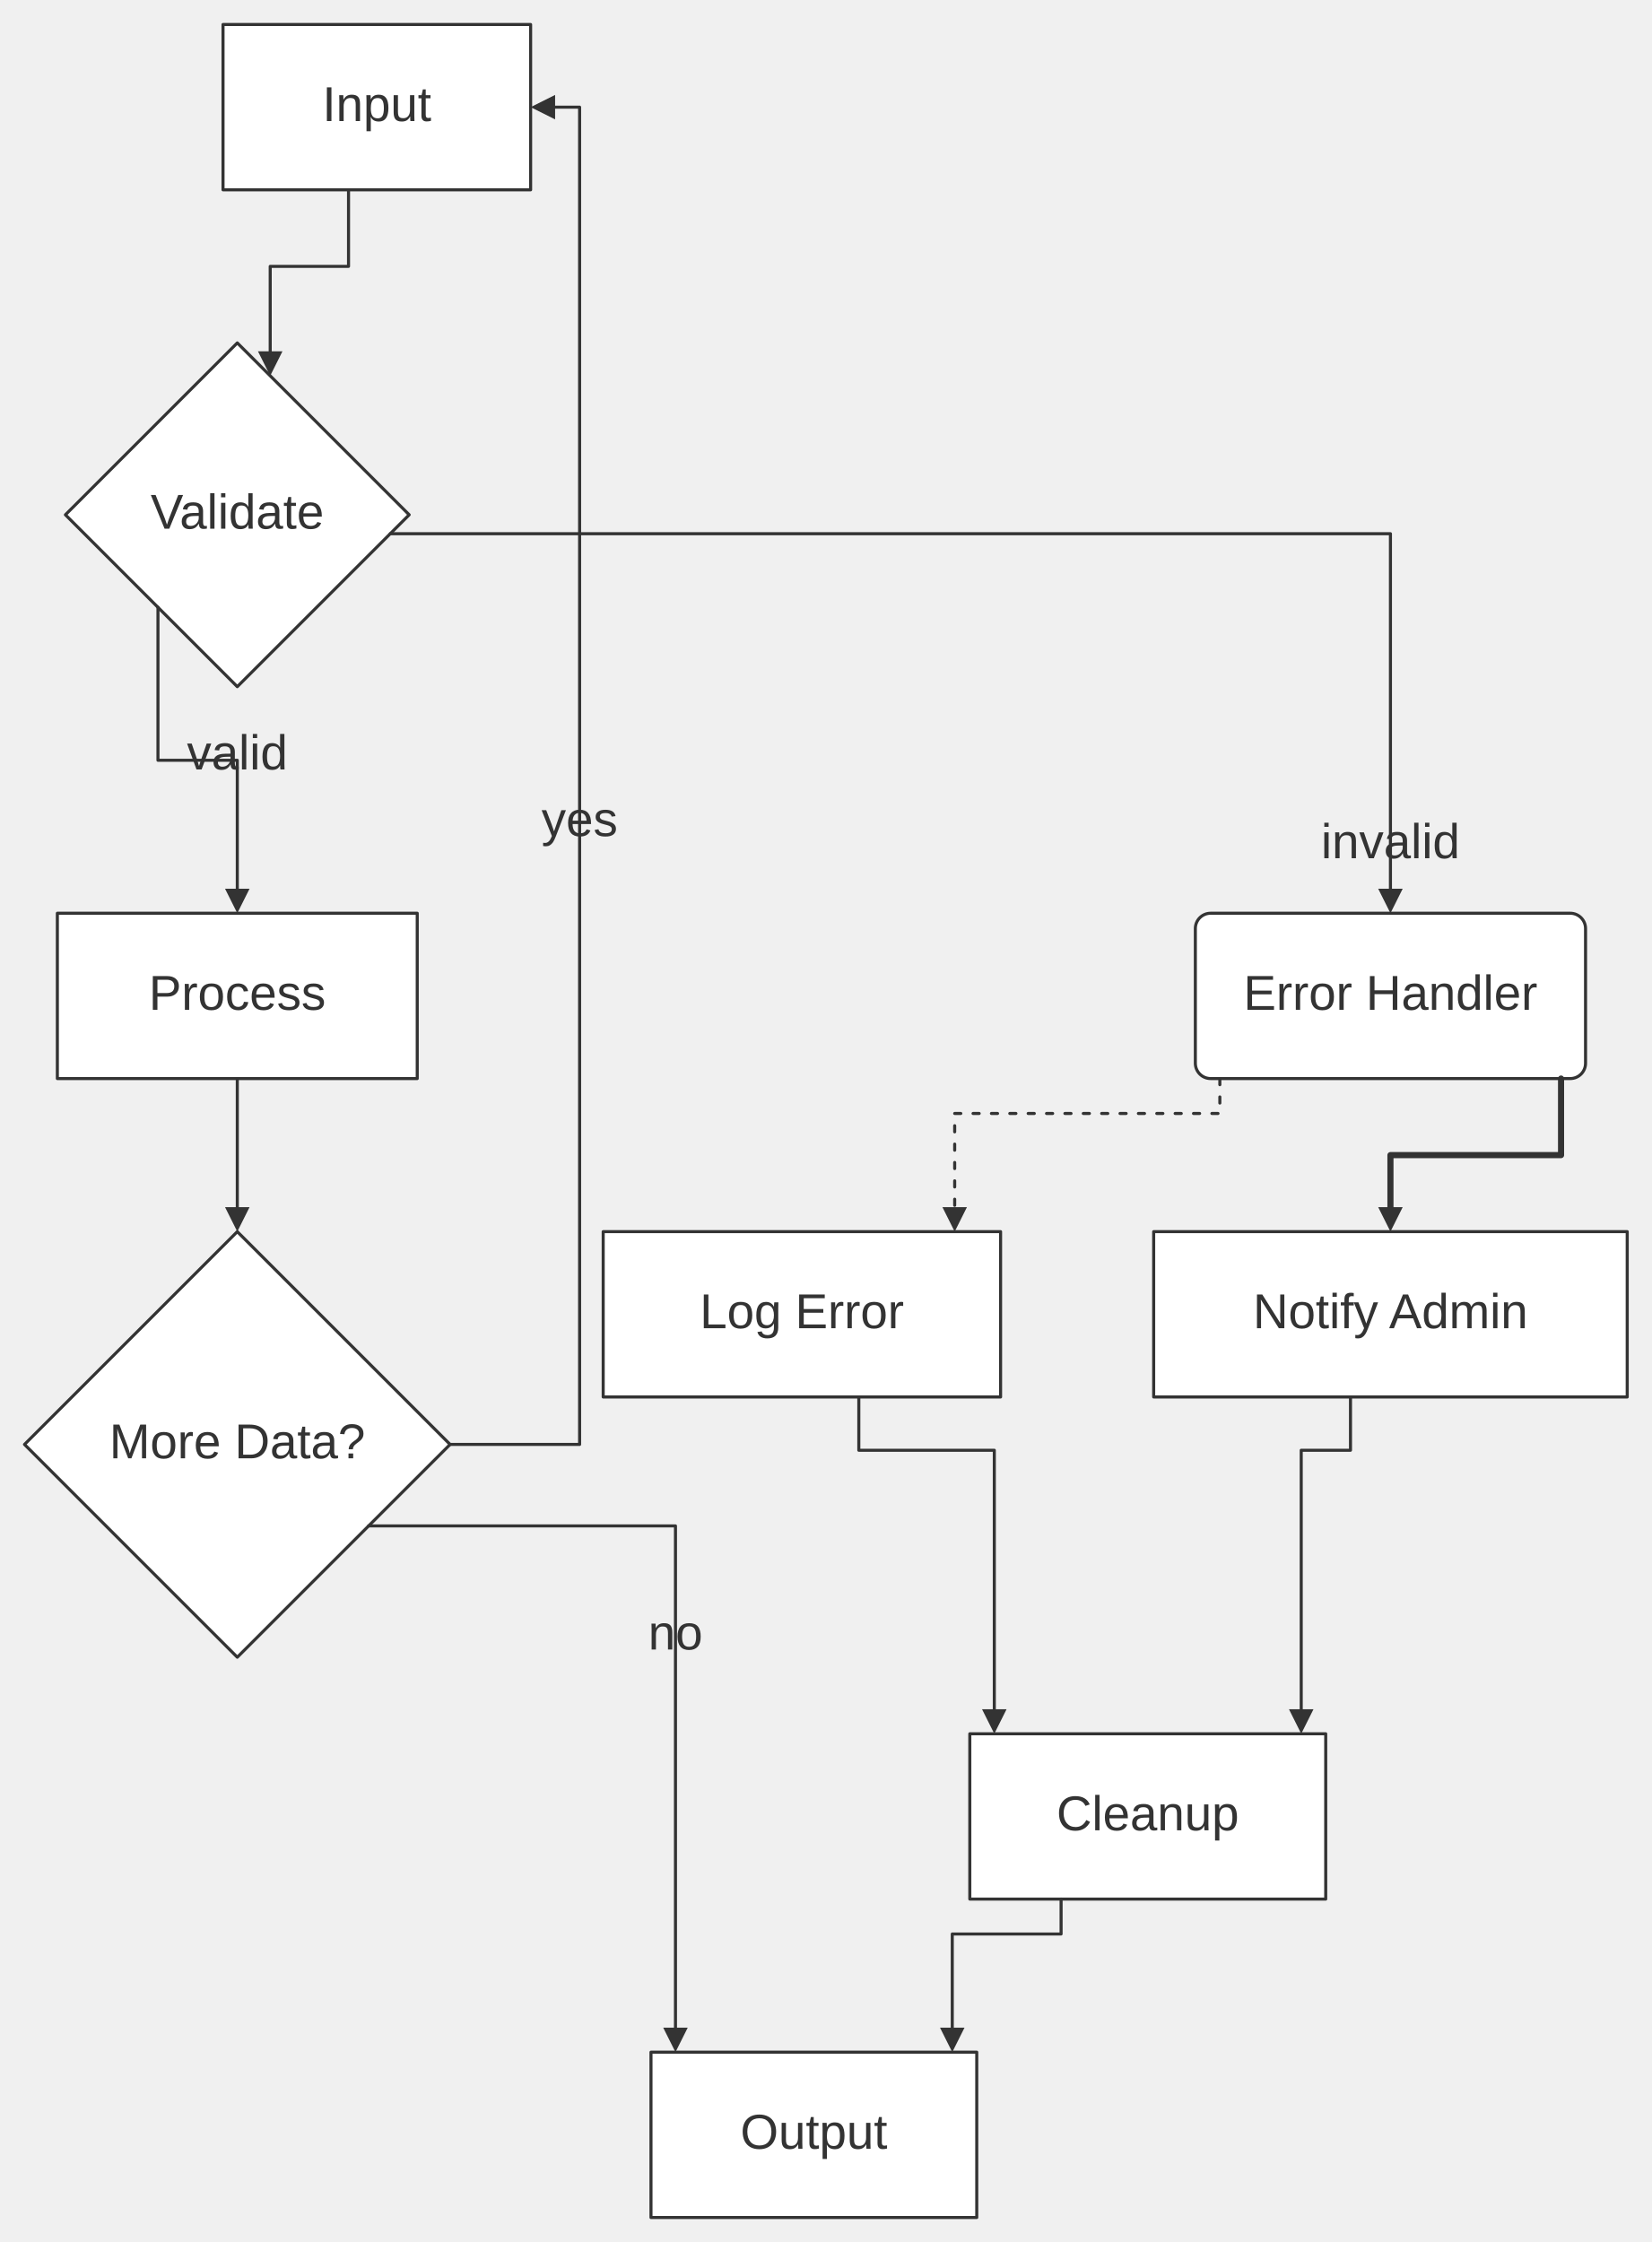
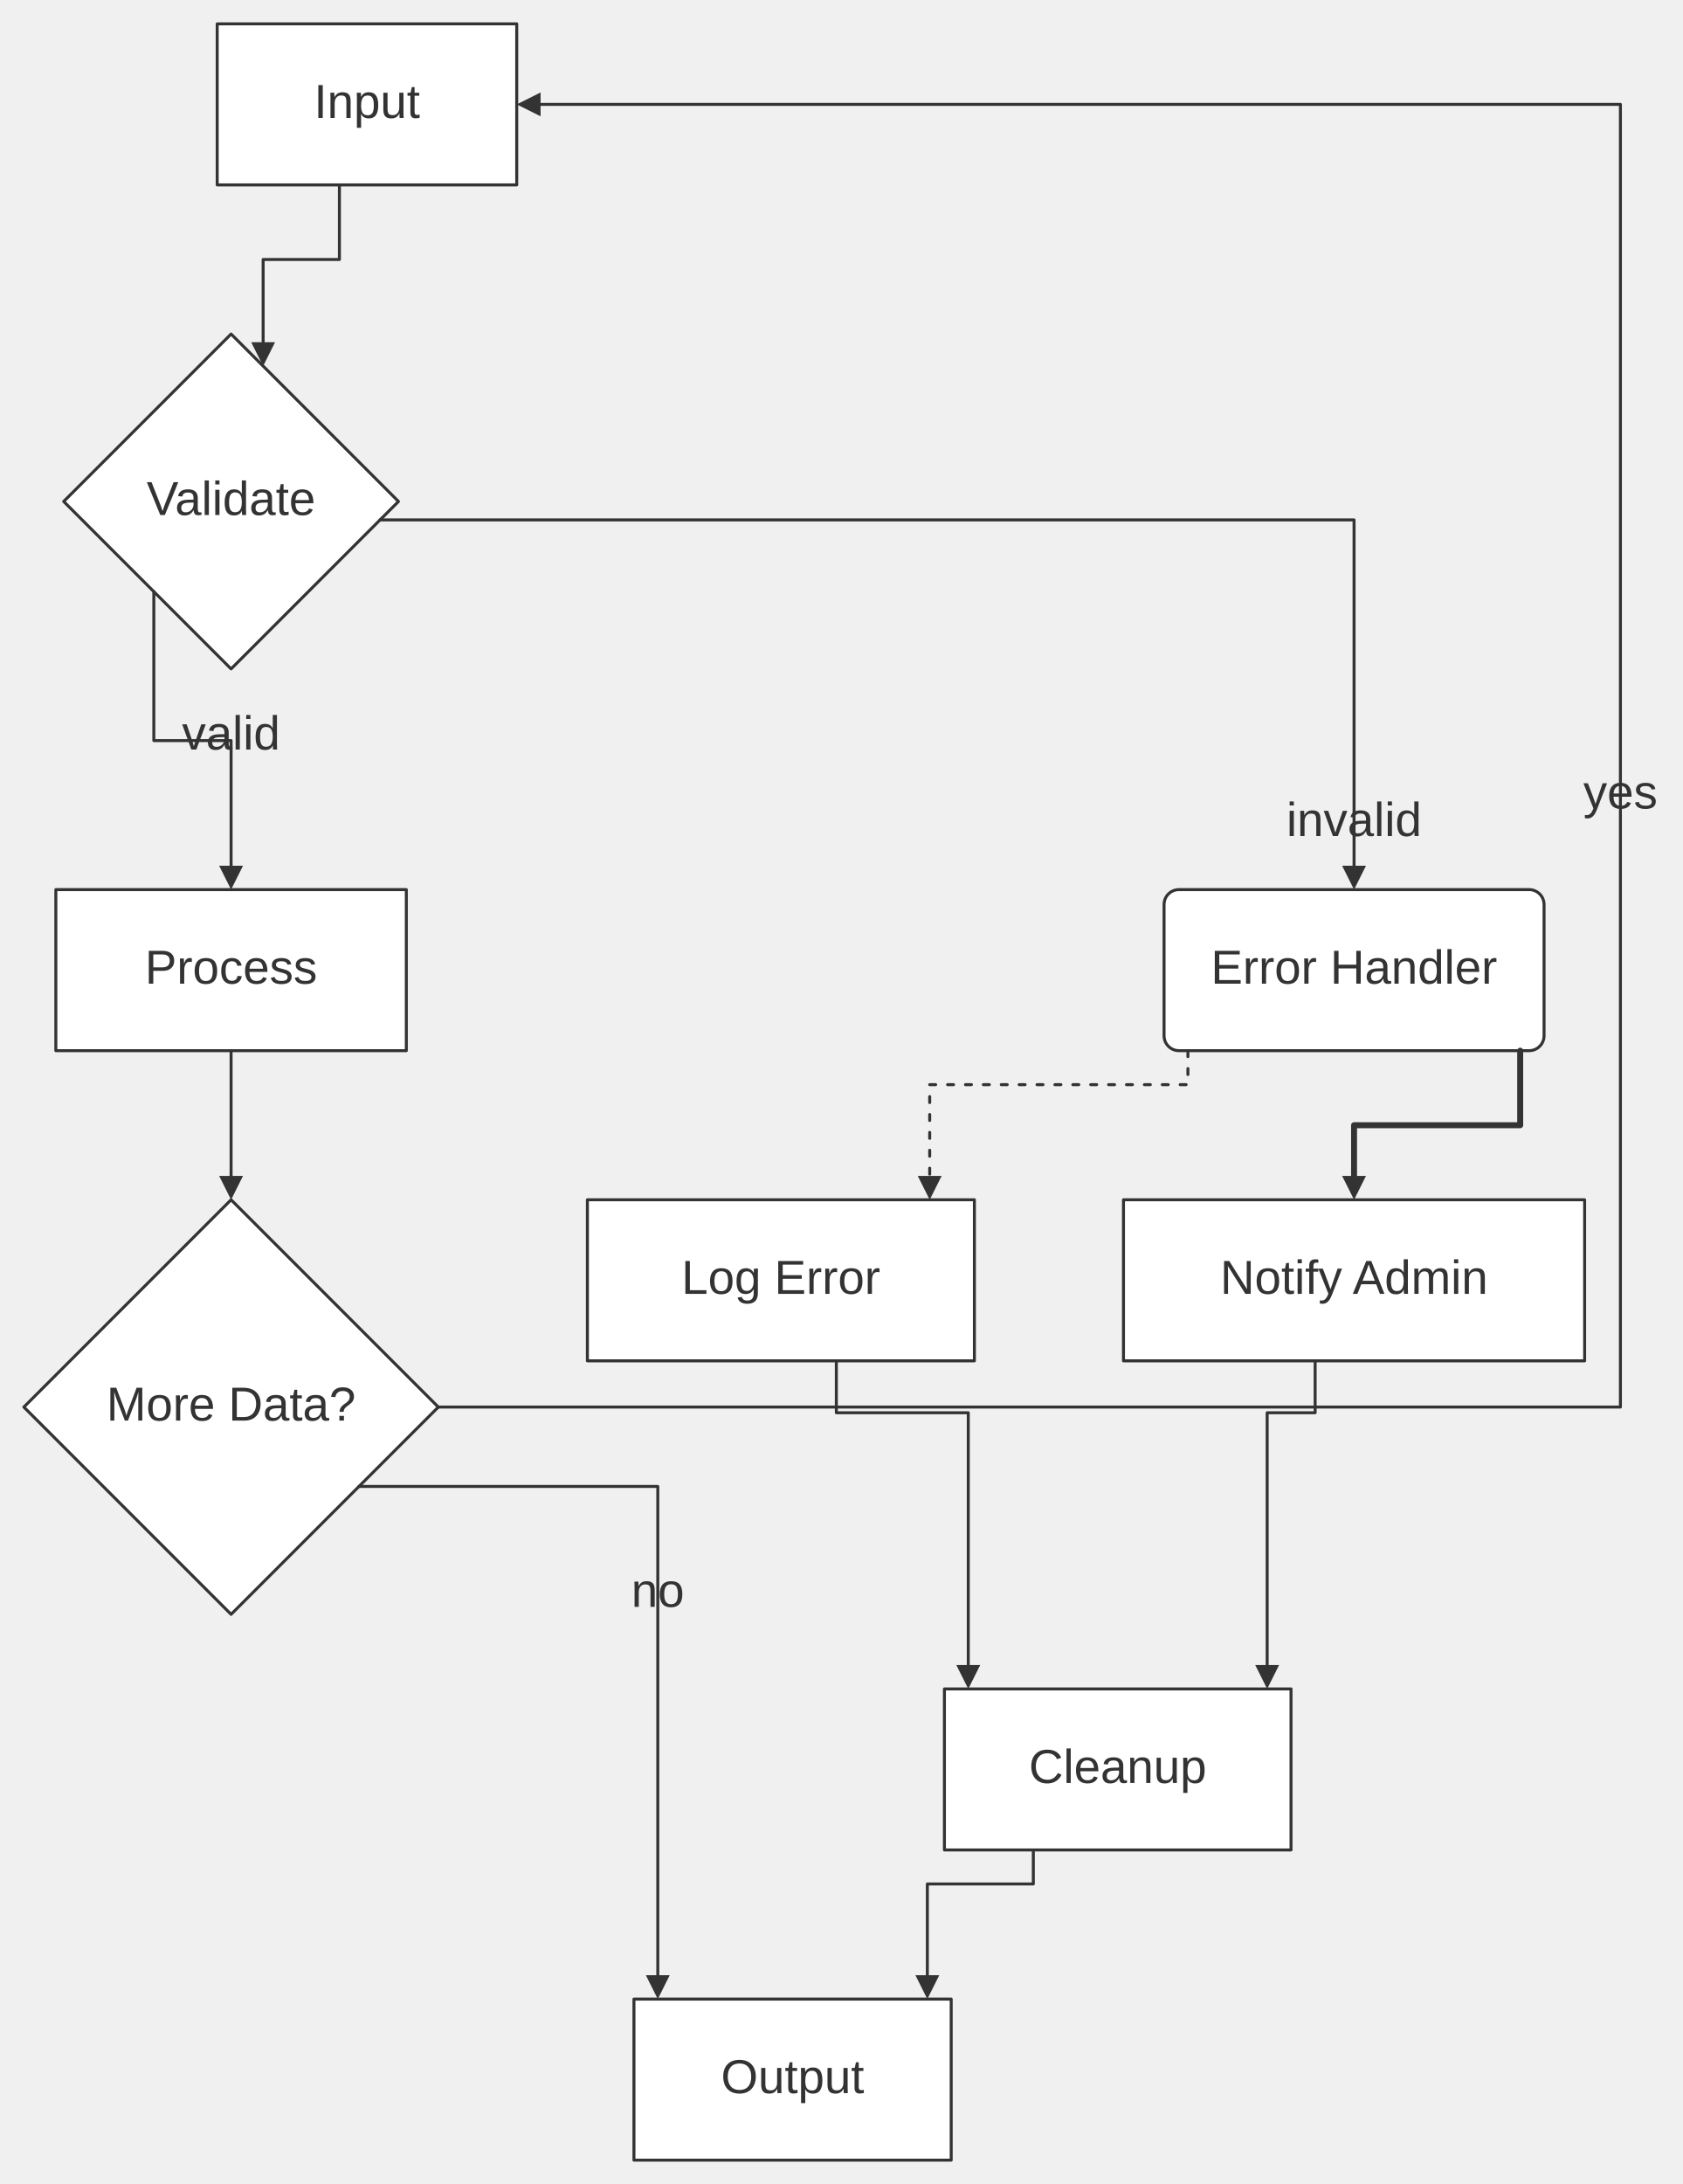
- <svg xmlns="http://www.w3.org/2000/svg" width="100%" viewBox="0 0 539.45 732.28" style="max-width: 539.45px; background-color: transparent;" font-family="&quot;trebuchet ms&quot;, verdana, arial, sans-serif" font-size="16.00">
+ <svg xmlns="http://www.w3.org/2000/svg" width="100%" viewBox="0 0 564.25 732.28" style="max-width: 564.25px; background-color: transparent;" font-family="&quot;trebuchet ms&quot;, verdana, arial, sans-serif" font-size="16.00">
  <defs>
    <marker id="arrowhead" viewBox="0 0 10.00 10.00" refX="5.00" refY="5.00" markerWidth="8.00" markerHeight="8.00" orient="auto-start-reverse" markerUnits="userSpaceOnUse">
      <path d="M 0 0 L 10.00 5.00 L 0 10.00 z" fill="#333" />
    </marker>
    <marker id="crosshead" viewBox="0 0 11.00 11.00" refX="12.00" refY="5.20" markerWidth="11.00" markerHeight="11.00" orient="auto-start-reverse" markerUnits="userSpaceOnUse">
      <path d="M 1,1 l 9,9 M 10,1 l -9,9" stroke="#333" stroke-width="2" />
    </marker>
    <marker id="circlehead" viewBox="0 0 10.00 10.00" refX="11.00" refY="5.00" markerWidth="11.00" markerHeight="11.00" orient="auto-start-reverse" markerUnits="userSpaceOnUse">
      <circle cx="5" cy="5" r="5" stroke="#333" stroke-width="1" fill="#333" />
    </marker>
    <marker id="open-arrowhead" viewBox="0 0 10.00 10.00" refX="5.00" refY="5.00" markerWidth="8.00" markerHeight="8.00" orient="auto-start-reverse" markerUnits="userSpaceOnUse">
      <polygon points="0,0 10.00,5.00 0,10.00" fill="white" stroke="#333" stroke-width="1" />
    </marker>
    <marker id="diamondhead" viewBox="0 0 12.00 12.00" refX="6.00" refY="6.00" markerWidth="12.00" markerHeight="12.00" orient="auto-start-reverse" markerUnits="userSpaceOnUse">
      <polygon points="0,6.00 6.00,0 12.00,6.00 6.00,12.00" fill="#333" />
    </marker>
    <marker id="open-diamondhead" viewBox="0 0 12.00 12.00" refX="6.00" refY="6.00" markerWidth="12.00" markerHeight="12.00" orient="auto-start-reverse" markerUnits="userSpaceOnUse">
      <polygon points="0,6.00 6.00,0 12.00,6.00 6.00,12.00" fill="white" stroke="#333" stroke-width="1" />
    </marker>
  </defs>
  <g transform="translate(0.00,0.00)">
    <g class="nodes">
      <rect x="72.84" y="8.00" width="100.46" height="54.00" fill="white" stroke="#333" stroke-width="1.00" stroke-linejoin="round" />
      <text x="123.07" y="35.00" text-anchor="middle" dominant-baseline="middle" fill="#333">Input</text>
      <polygon points="77.50,112.00 133.64,168.14 77.50,224.28 21.36,168.14" fill="white" stroke="#333" stroke-width="1.00" stroke-linejoin="round" />
      <text x="77.50" y="168.14" text-anchor="middle" dominant-baseline="middle" fill="#333">Validate</text>
      <rect x="18.73" y="298.28" width="117.54" height="54.00" fill="white" stroke="#333" stroke-width="1.00" stroke-linejoin="round" />
      <text x="77.50" y="325.28" text-anchor="middle" dominant-baseline="middle" fill="#333">Process</text>
      <rect x="390.40" y="298.28" width="127.44" height="54.00" rx="5.00" ry="5.00" fill="white" stroke="#333" stroke-width="1.00" stroke-linejoin="round" />
      <text x="454.12" y="325.28" text-anchor="middle" dominant-baseline="middle" fill="#333">Error Handler</text>
      <polygon points="77.50,402.28 147.00,471.78 77.50,541.28 8.00,471.78" fill="white" stroke="#333" stroke-width="1.00" stroke-linejoin="round" />
      <text x="77.50" y="471.78" text-anchor="middle" dominant-baseline="middle" fill="#333">More Data?</text>
      <rect x="212.61" y="670.28" width="106.40" height="54.00" fill="white" stroke="#333" stroke-width="1.00" stroke-linejoin="round" />
      <text x="265.81" y="697.28" text-anchor="middle" dominant-baseline="middle" fill="#333">Output</text>
      <rect x="197.00" y="402.28" width="129.79" height="54.00" fill="white" stroke="#333" stroke-width="1.00" stroke-linejoin="round" />
      <text x="261.90" y="429.28" text-anchor="middle" dominant-baseline="middle" fill="#333">Log Error</text>
      <rect x="376.79" y="402.28" width="154.66" height="54.00" fill="white" stroke="#333" stroke-width="1.00" stroke-linejoin="round" />
      <text x="454.12" y="429.28" text-anchor="middle" dominant-baseline="middle" fill="#333">Notify Admin</text>
      <rect x="316.74" y="566.28" width="116.24" height="54.00" fill="white" stroke="#333" stroke-width="1.00" stroke-linejoin="round" />
      <text x="374.86" y="593.28" text-anchor="middle" dominant-baseline="middle" fill="#333">Cleanup</text>
    </g>
    <g class="edgePaths">
      <path d="M113.83,62.00 L113.83,87.00 L88.25,87.00 L88.25,118.75" stroke="#333" stroke-width="1.00" fill="none" stroke-linecap="round" stroke-linejoin="round" marker-end="url(#arrowhead)" />
      <path d="M51.59,198.36 L51.59,248.32 L77.50,248.32 L77.50,294.28" stroke="#333" stroke-width="1.00" fill="none" stroke-linecap="round" stroke-linejoin="round" marker-end="url(#arrowhead)" />
      <path d="M127.46,174.32 L454.12,174.32 L454.12,294.28" stroke="#333" stroke-width="1.00" fill="none" stroke-linecap="round" stroke-linejoin="round" marker-end="url(#arrowhead)" />
      <path d="M77.50,352.28 L77.50,398.28" stroke="#333" stroke-width="1.00" fill="none" stroke-linecap="round" stroke-linejoin="round" marker-end="url(#arrowhead)" />
-       <path d="M147.00,471.78 L189.30,471.78 L189.30,35.00 L177.30,35.00" stroke="#333" stroke-width="1.00" fill="none" stroke-linecap="round" stroke-linejoin="round" marker-end="url(#arrowhead)" />
+       <path d="M147.00,471.78 L543.45,471.78 L543.45,35.00 L177.30,35.00" stroke="#333" stroke-width="1.00" fill="none" stroke-linecap="round" stroke-linejoin="round" marker-end="url(#arrowhead)" />
      <path d="M120.39,498.39 L220.61,498.39 L220.61,666.28" stroke="#333" stroke-width="1.00" fill="none" stroke-linecap="round" stroke-linejoin="round" marker-end="url(#arrowhead)" />
      <path d="M398.40,352.28 L398.40,363.68 L311.80,363.68 L311.80,398.28" stroke="#333" stroke-width="1.00" fill="none" stroke-linecap="round" stroke-linejoin="round" stroke-dasharray="2.00,4.00" marker-end="url(#arrowhead)" />
      <path d="M509.84,352.28 L509.84,377.28 L454.12,377.28 L454.12,398.28" stroke="#333" stroke-width="2.00" fill="none" stroke-linecap="round" stroke-linejoin="round" marker-end="url(#arrowhead)" />
      <path d="M280.49,456.28 L280.49,473.68 L324.74,473.68 L324.74,562.28" stroke="#333" stroke-width="1.00" fill="none" stroke-linecap="round" stroke-linejoin="round" marker-end="url(#arrowhead)" />
      <path d="M441.07,456.28 L441.07,473.68 L424.98,473.68 L424.98,562.28" stroke="#333" stroke-width="1.00" fill="none" stroke-linecap="round" stroke-linejoin="round" marker-end="url(#arrowhead)" />
      <path d="M346.55,620.28 L346.55,631.68 L311.01,631.68 L311.01,666.28" stroke="#333" stroke-width="1.00" fill="none" stroke-linecap="round" stroke-linejoin="round" marker-end="url(#arrowhead)" />
    </g>
    <g class="edgeLabels">
      <text x="77.50" y="246.78" text-anchor="middle" dominant-baseline="middle" fill="#333">valid</text>
      <text x="454.12" y="275.78" text-anchor="middle" dominant-baseline="middle" fill="#333">invalid</text>
-       <text x="189.30" y="268.54" text-anchor="middle" dominant-baseline="middle" fill="#333">yes</text>
+       <text x="543.45" y="266.54" text-anchor="middle" dominant-baseline="middle" fill="#333">yes</text>
      <text x="220.61" y="534.23" text-anchor="middle" dominant-baseline="middle" fill="#333">no</text>
    </g>
  </g>
</svg>
